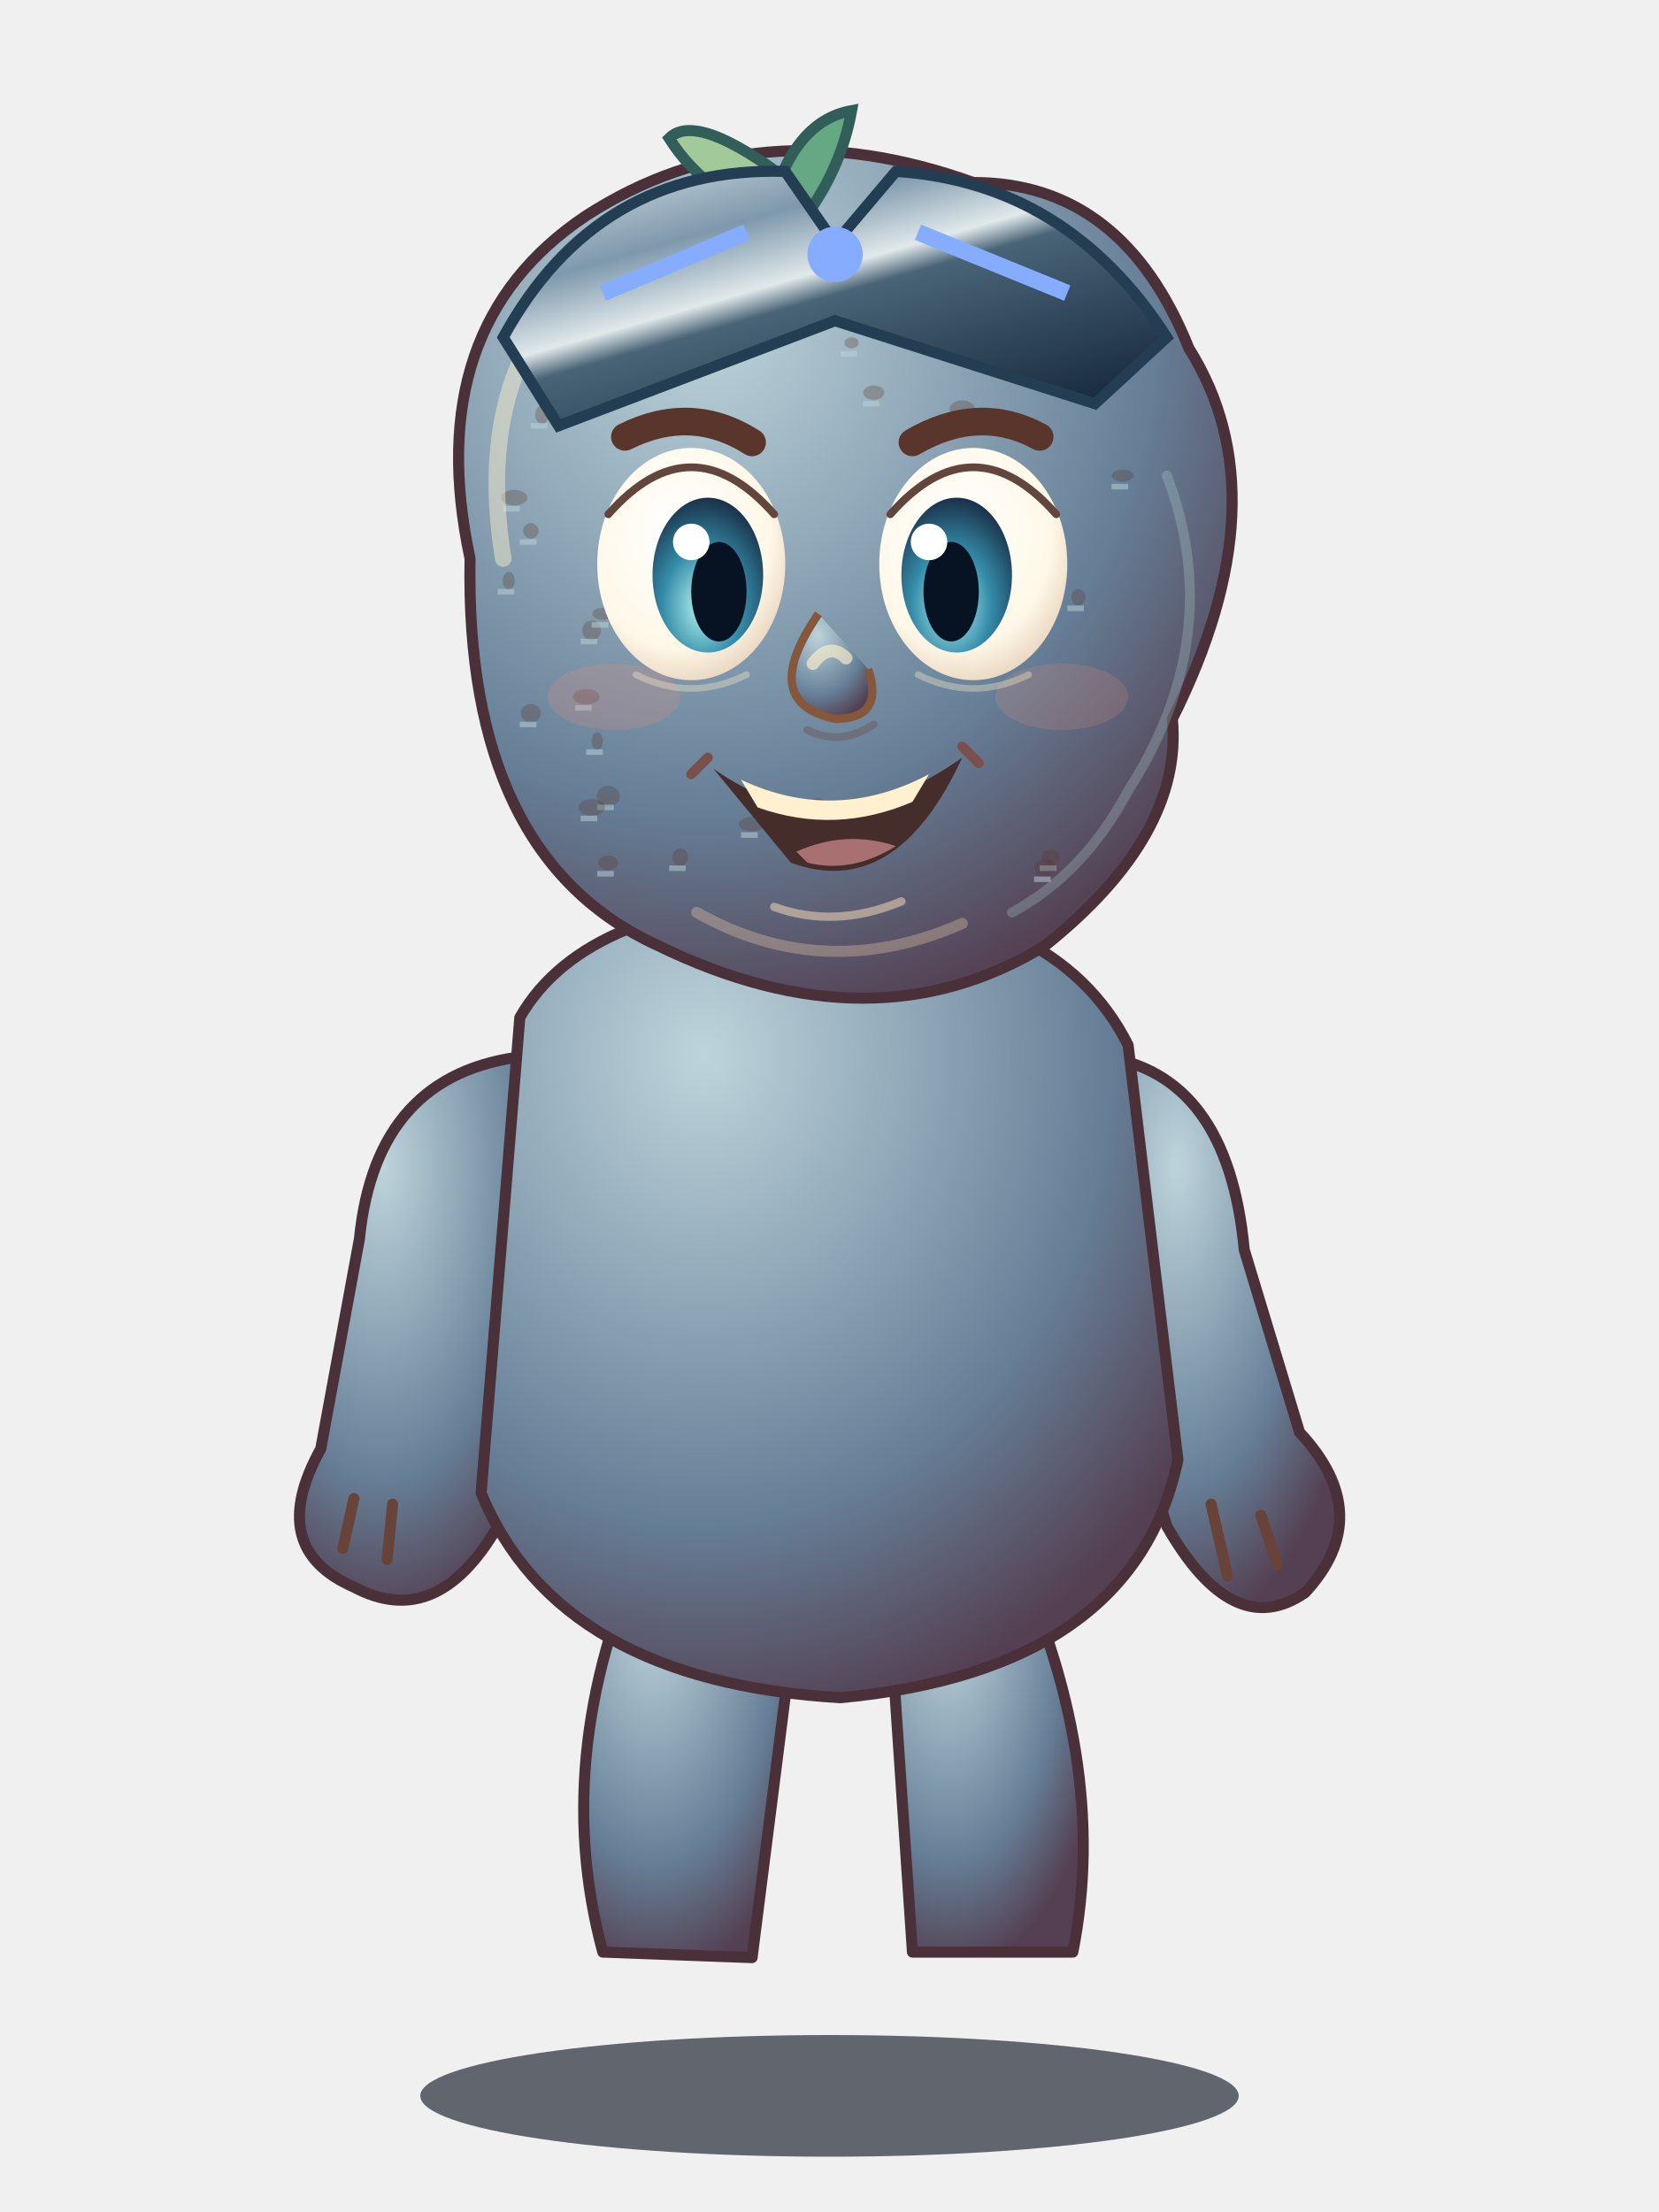
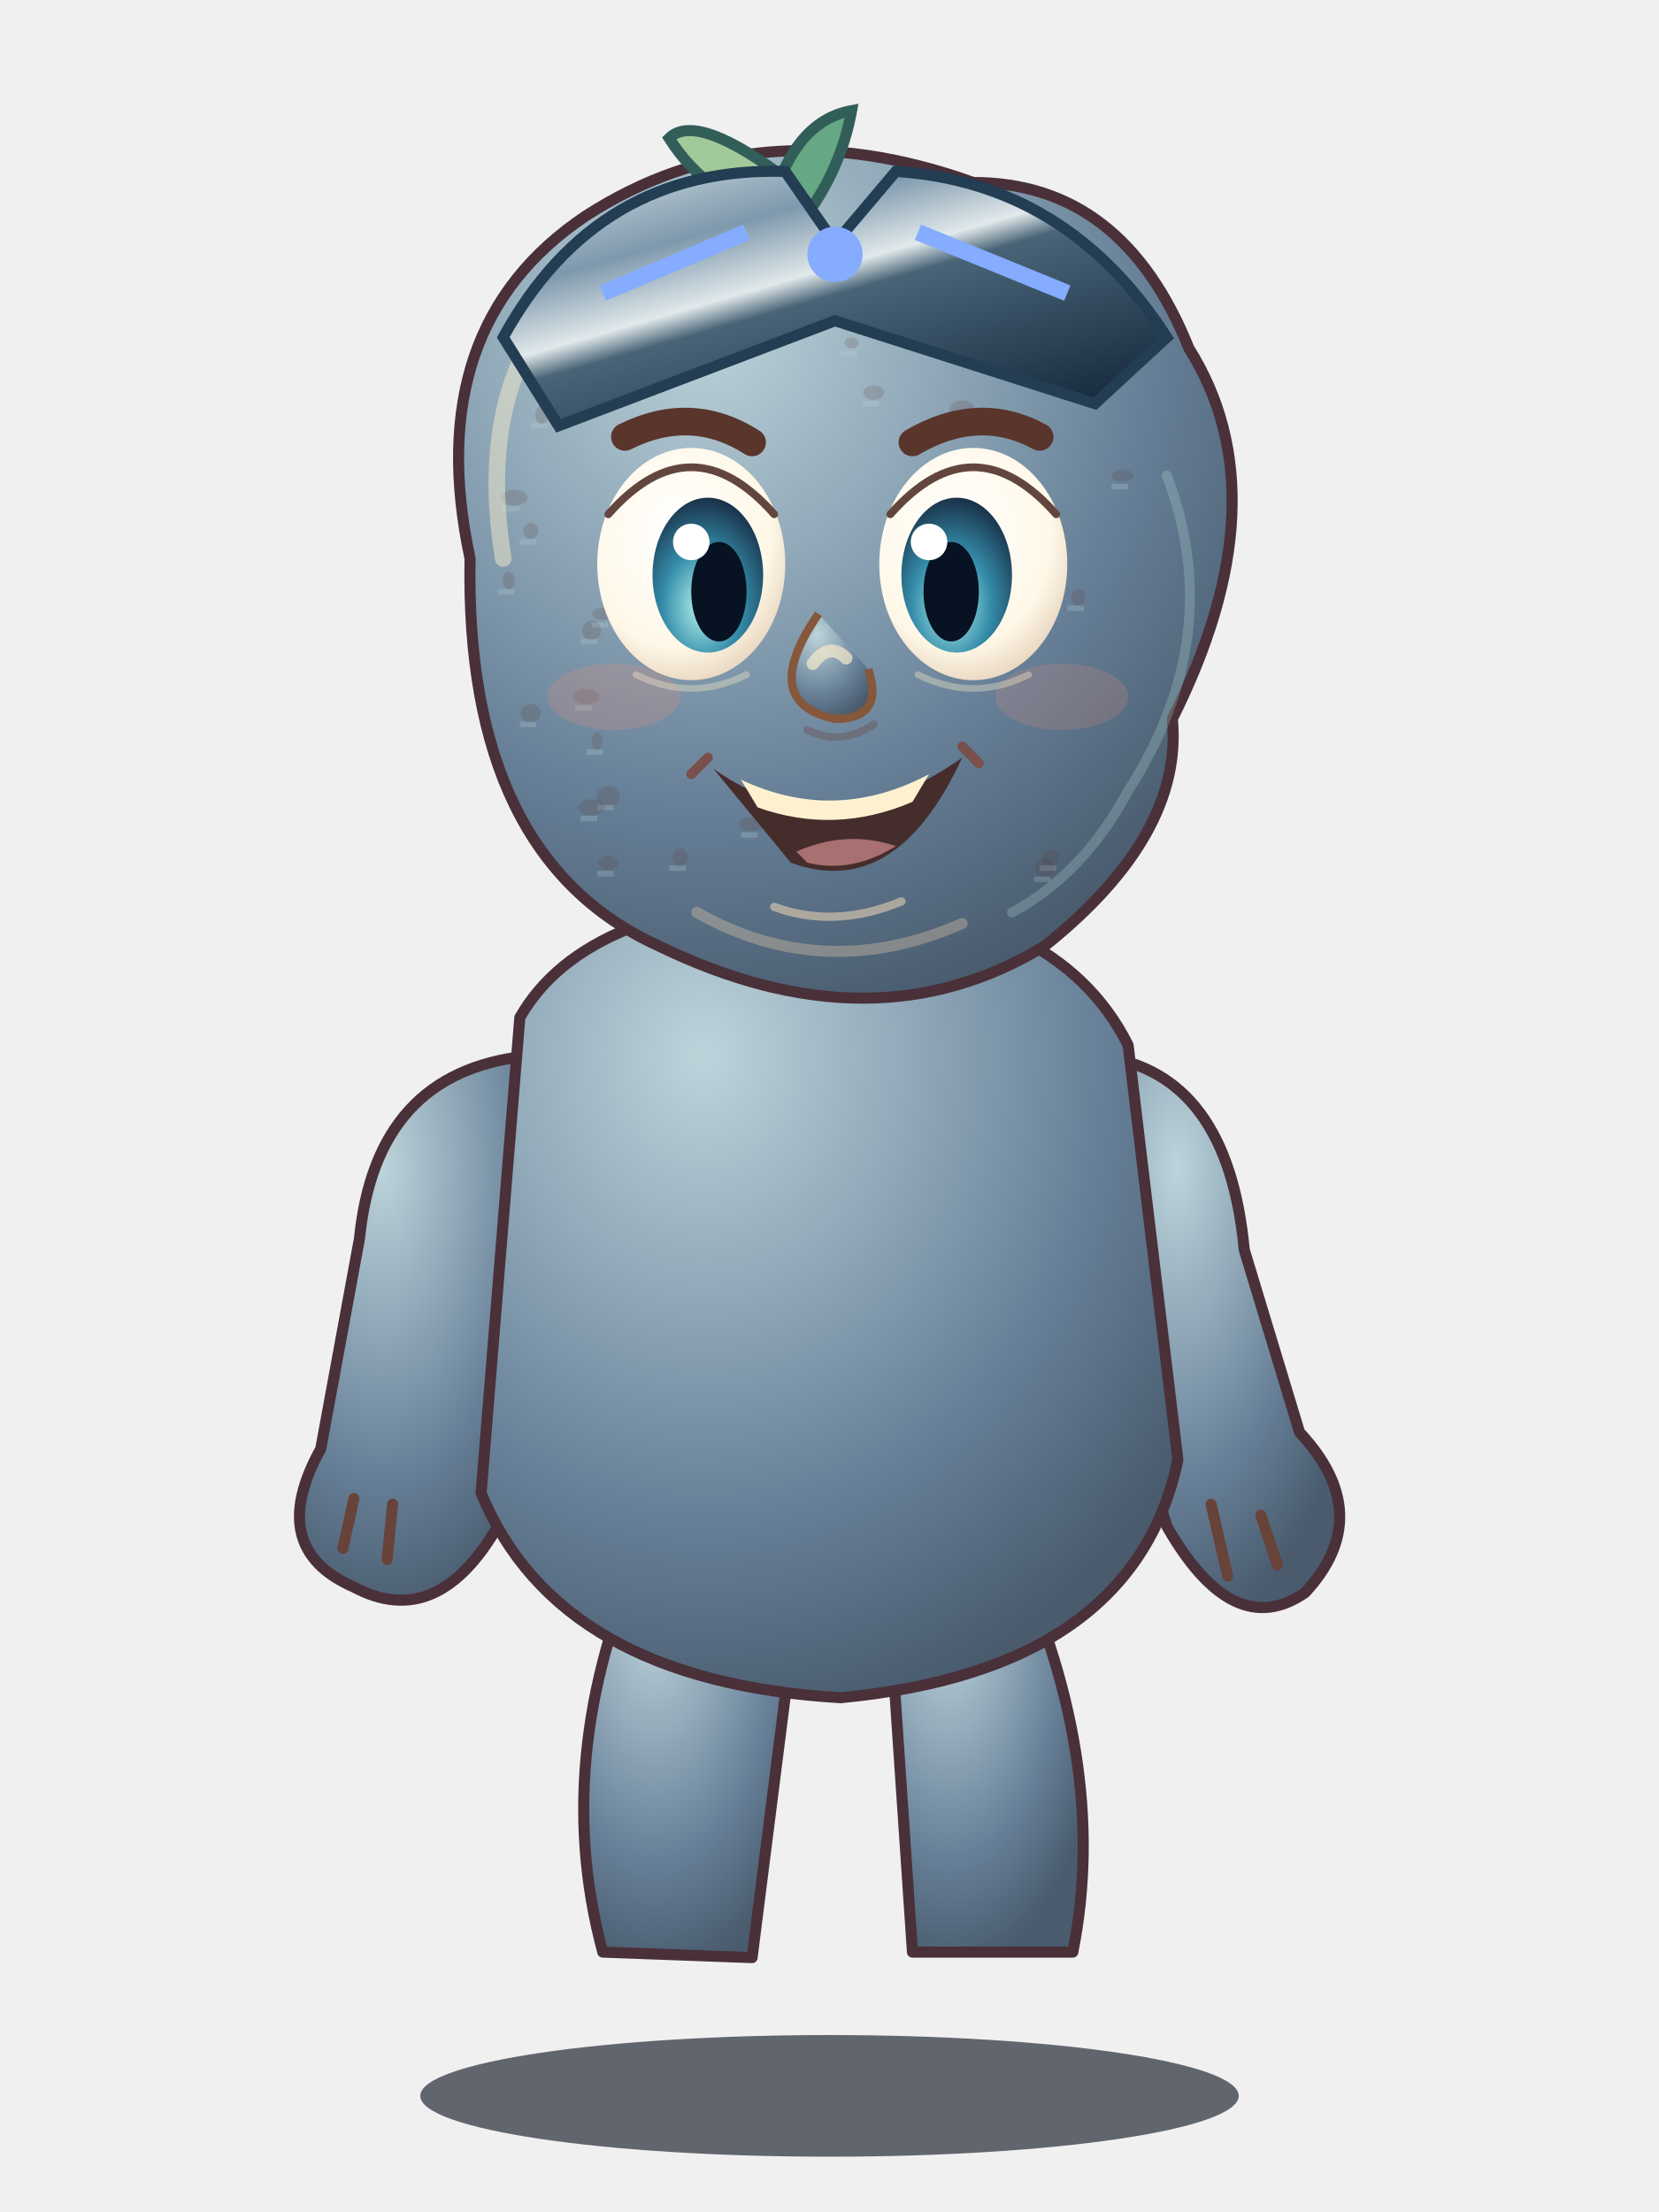
<svg xmlns="http://www.w3.org/2000/svg" viewBox="0 0 300 400">
-   <defs>
-     <radialGradient id="face-pearl" cx=".42" cy=".36" r=".8">
-       <stop stop-color="#ffffff" />
-       <stop offset=".62" stop-color="#fff8e8" />
-       <stop offset="1" stop-color="#d8bda3" />
-     </radialGradient>
-   </defs>
  <defs>
    <radialGradient id="skin" cx=".32" cy=".2" r=".85">
      <stop stop-color="#bdd4db" />
      <stop offset=".68" stop-color="#667f97" />
-       <stop offset="1" stop-color="#544052" />
+       <stop offset="1" stop-color="#495b6d" />
    </radialGradient>
    <linearGradient id="cloth" x2=".8" y2="1">
      <stop stop-color="#3d5b75" />
      <stop offset=".5" stop-color="#253648" />
      <stop offset="1" stop-color="#101b2d" />
    </linearGradient>
    <linearGradient id="metal" x2=".75" y2="1">
      <stop stop-color="#dce6e9" />
      <stop offset=".3" stop-color="#7e98ac" />
      <stop offset=".48" stop-color="#e1e9eb" />
      <stop offset=".55" stop-color="#496477" />
      <stop offset="1" stop-color="#192c40" />
    </linearGradient>
    <linearGradient id="trim" x2="1" y2="1">
      <stop stop-color="#edfcff" />
      <stop offset=".4" stop-color="#85acff" />
      <stop offset="1" stop-color="#287c9f" />
    </linearGradient>
    <linearGradient id="leather" x2=".8" y2="1">
      <stop stop-color="#c59269" />
      <stop offset=".5" stop-color="#855339" />
      <stop offset="1" stop-color="#392722" />
    </linearGradient>
    <linearGradient id="hair" x2=".3" y2="1">
      <stop stop-color="#8f5a36" />
      <stop offset=".6" stop-color="#492b25" />
      <stop offset="1" stop-color="#241b22" />
    </linearGradient>
    <radialGradient id="lens" cx=".3" cy=".15">
      <stop stop-color="#84d9ef" />
      <stop offset=".6" stop-color="#153e64" />
      <stop offset="1" stop-color="#09182b" />
    </radialGradient>
  </defs>
+   <defs>
+     <radialGradient id="face-pearl" cx=".42" cy=".36" r=".8">
+       <stop stop-color="#ffffff" />
+       <stop offset=".62" stop-color="#fff8e8" />
+       <stop offset="1" stop-color="#d8bda3" />
+     </radialGradient>
+   </defs>
  <ellipse cx="150" cy="379" rx="74" ry="11" fill="#020916" opacity=".6" />
  <g stroke="#493039" stroke-width="2" stroke-linejoin="round">
    <path d="M118 276Q99 316 109 353L136 354L145 283Z" fill="url(#skin)" />
    <path d="M160 279L165 353L194 353Q201 318 182 278Z" fill="url(#skin)" />
    <path d="M95 191Q68 194 65 224L58 262Q48 280 64 287Q79 295 90 276L101 235Z" fill="url(#skin)" />
    <path d="M199 191Q222 194 225 226L235 259Q249 274 236 288Q223 297 211 276L199 236Z" fill="url(#skin)" />
    <path d="M94 184Q106 163 148 162Q191 163 204 189L213 264Q205 302 152 307Q101 304 87 270Z" fill="url(#skin)" />
    <path d="M85 101Q76 59 106 39Q137 19 176 33Q203 33 215 63Q232 90 212 130Q214 151 189 171Q158 190 119 171Q84 155 85 101Z" fill="url(#skin)" />
  </g>
-   <ellipse cx="153" cy="150" rx="1.3" ry="1.8" fill="#59392d" opacity=".3" />
-   <path d="M151 152l3 0" stroke="#bdd4db" opacity=".5" />
-   <ellipse cx="195" cy="108" rx="1.3" ry="1.5" fill="#59392d" opacity=".3" />
-   <path d="M193 110l3 0" stroke="#bdd4db" opacity=".5" />
-   <ellipse cx="93" cy="90" rx="2.4" ry="1.4" fill="#59392d" opacity=".3" />
-   <path d="M91 92l3 0" stroke="#bdd4db" opacity=".5" />
-   <ellipse cx="110" cy="144" rx="2.1" ry="1.9" fill="#59392d" opacity=".3" />
-   <path d="M108 146l3 0" stroke="#bdd4db" opacity=".5" />
-   <ellipse cx="180" cy="48" rx="1.7" ry="2.0" fill="#59392d" opacity=".3" />
-   <path d="M178 50l3 0" stroke="#bdd4db" opacity=".5" />
-   <ellipse cx="190" cy="155" rx="1.6" ry="1.4" fill="#59392d" opacity=".3" />
-   <path d="M188 157l3 0" stroke="#bdd4db" opacity=".5" />
-   <ellipse cx="106" cy="126" rx="2.4" ry="1.4" fill="#59392d" opacity=".3" />
-   <path d="M104 128l3 0" stroke="#bdd4db" opacity=".5" />
-   <ellipse cx="107" cy="146" rx="2.4" ry="1.5" fill="#59392d" opacity=".3" />
-   <path d="M105 148l3 0" stroke="#bdd4db" opacity=".5" />
-   <ellipse cx="154" cy="62" rx="1.3" ry="1.0" fill="#59392d" opacity=".3" />
-   <path d="M152 64l3 0" stroke="#bdd4db" opacity=".5" />
-   <ellipse cx="122" cy="52" rx="2.2" ry="1.2" fill="#59392d" opacity=".3" />
-   <path d="M120 54l3 0" stroke="#bdd4db" opacity=".5" />
-   <ellipse cx="189" cy="157" rx="1.9" ry="1.7" fill="#59392d" opacity=".3" />
-   <path d="M187 159l3 0" stroke="#bdd4db" opacity=".5" />
-   <ellipse cx="107" cy="114" rx="1.7" ry="1.8" fill="#59392d" opacity=".3" />
-   <path d="M105 116l3 0" stroke="#bdd4db" opacity=".5" />
-   <ellipse cx="110" cy="156" rx="1.8" ry="1.3" fill="#59392d" opacity=".3" />
-   <path d="M108 158l3 0" stroke="#bdd4db" opacity=".5" />
-   <ellipse cx="126" cy="46" rx="2.3" ry="1.2" fill="#59392d" opacity=".3" />
-   <path d="M124 48l3 0" stroke="#bdd4db" opacity=".5" />
-   <ellipse cx="92" cy="105" rx="1.1" ry="1.6" fill="#59392d" opacity=".3" />
-   <path d="M90 107l3 0" stroke="#bdd4db" opacity=".5" />
-   <ellipse cx="158" cy="71" rx="1.9" ry="1.3" fill="#59392d" opacity=".3" />
-   <path d="M156 73l3 0" stroke="#bdd4db" opacity=".5" />
-   <ellipse cx="171" cy="57" rx="1.3" ry="1.2" fill="#59392d" opacity=".3" />
-   <path d="M169 59l3 0" stroke="#bdd4db" opacity=".5" />
-   <ellipse cx="136" cy="149" rx="2.4" ry="1.3" fill="#59392d" opacity=".3" />
-   <path d="M134 151l3 0" stroke="#bdd4db" opacity=".5" />
-   <ellipse cx="123" cy="56" rx="1.3" ry="1.9" fill="#59392d" opacity=".3" />
-   <path d="M121 58l3 0" stroke="#bdd4db" opacity=".5" />
-   <ellipse cx="96" cy="129" rx="1.8" ry="1.7" fill="#59392d" opacity=".3" />
-   <path d="M94 131l3 0" stroke="#bdd4db" opacity=".5" />
-   <ellipse cx="167" cy="44" rx="2.3" ry="1.5" fill="#59392d" opacity=".3" />
-   <path d="M165 46l3 0" stroke="#bdd4db" opacity=".5" />
-   <ellipse cx="123" cy="155" rx="1.4" ry="1.6" fill="#59392d" opacity=".3" />
-   <path d="M121 157l3 0" stroke="#bdd4db" opacity=".5" />
-   <ellipse cx="148" cy="146" rx="1.6" ry="1.7" fill="#59392d" opacity=".3" />
-   <path d="M146 148l3 0" stroke="#bdd4db" opacity=".5" />
-   <ellipse cx="128" cy="49" rx="2.3" ry="1.7" fill="#59392d" opacity=".3" />
-   <path d="M126 51l3 0" stroke="#bdd4db" opacity=".5" />
-   <ellipse cx="96" cy="96" rx="1.4" ry="1.4" fill="#59392d" opacity=".3" />
-   <path d="M94 98l3 0" stroke="#bdd4db" opacity=".5" />
-   <ellipse cx="203" cy="86" rx="2.0" ry="1.1" fill="#59392d" opacity=".3" />
-   <path d="M201 88l3 0" stroke="#bdd4db" opacity=".5" />
-   <ellipse cx="98" cy="75" rx="1.2" ry="1.7" fill="#59392d" opacity=".3" />
-   <path d="M96 77l3 0" stroke="#bdd4db" opacity=".5" />
-   <ellipse cx="138" cy="144" rx="1.2" ry="1.4" fill="#59392d" opacity=".3" />
-   <path d="M136 146l3 0" stroke="#bdd4db" opacity=".5" />
-   <ellipse cx="190" cy="97" rx="1.7" ry="1.9" fill="#59392d" opacity=".3" />
-   <path d="M188 99l3 0" stroke="#bdd4db" opacity=".5" />
-   <ellipse cx="109" cy="111" rx="1.9" ry="1.1" fill="#59392d" opacity=".3" />
-   <path d="M107 113l3 0" stroke="#bdd4db" opacity=".5" />
-   <ellipse cx="108" cy="134" rx="1.0" ry="1.6" fill="#59392d" opacity=".3" />
-   <path d="M106 136l3 0" stroke="#bdd4db" opacity=".5" />
-   <ellipse cx="174" cy="74" rx="2.3" ry="1.6" fill="#59392d" opacity=".3" />
-   <path d="M172 76l3 0" stroke="#bdd4db" opacity=".5" />
-   <ellipse cx="109" cy="60" rx="1.2" ry="1.4" fill="#59392d" opacity=".3" />
-   <path d="M107 62l3 0" stroke="#bdd4db" opacity=".5" />
-   <ellipse cx="115" cy="46" rx="2.0" ry="1.8" fill="#59392d" opacity=".3" />
-   <path d="M113 48l3 0" stroke="#bdd4db" opacity=".5" />
+   <ellipse cx="153" cy="150" rx="1.3" ry="1.8" fill="#59392d" opacity=".18" />
+   <path d="M151 152l3 0" stroke="#bdd4db" opacity=".24" />
+   <ellipse cx="195" cy="108" rx="1.3" ry="1.5" fill="#59392d" opacity=".18" />
+   <path d="M193 110l3 0" stroke="#bdd4db" opacity=".24" />
+   <ellipse cx="93" cy="90" rx="2.4" ry="1.4" fill="#59392d" opacity=".18" />
+   <path d="M91 92l3 0" stroke="#bdd4db" opacity=".24" />
+   <ellipse cx="110" cy="144" rx="2.1" ry="1.9" fill="#59392d" opacity=".18" />
+   <path d="M108 146l3 0" stroke="#bdd4db" opacity=".24" />
+   <ellipse cx="180" cy="48" rx="1.7" ry="2.0" fill="#59392d" opacity=".18" />
+   <path d="M178 50l3 0" stroke="#bdd4db" opacity=".24" />
+   <ellipse cx="190" cy="155" rx="1.6" ry="1.4" fill="#59392d" opacity=".18" />
+   <path d="M188 157l3 0" stroke="#bdd4db" opacity=".24" />
+   <ellipse cx="106" cy="126" rx="2.4" ry="1.4" fill="#59392d" opacity=".18" />
+   <path d="M104 128l3 0" stroke="#bdd4db" opacity=".24" />
+   <ellipse cx="107" cy="146" rx="2.4" ry="1.5" fill="#59392d" opacity=".18" />
+   <path d="M105 148l3 0" stroke="#bdd4db" opacity=".24" />
+   <ellipse cx="154" cy="62" rx="1.3" ry="1.0" fill="#59392d" opacity=".18" />
+   <path d="M152 64l3 0" stroke="#bdd4db" opacity=".24" />
+   <ellipse cx="122" cy="52" rx="2.2" ry="1.2" fill="#59392d" opacity=".18" />
+   <path d="M120 54l3 0" stroke="#bdd4db" opacity=".24" />
+   <ellipse cx="189" cy="157" rx="1.9" ry="1.7" fill="#59392d" opacity=".18" />
+   <path d="M187 159l3 0" stroke="#bdd4db" opacity=".24" />
+   <ellipse cx="107" cy="114" rx="1.7" ry="1.8" fill="#59392d" opacity=".18" />
+   <path d="M105 116l3 0" stroke="#bdd4db" opacity=".24" />
+   <ellipse cx="110" cy="156" rx="1.8" ry="1.3" fill="#59392d" opacity=".18" />
+   <path d="M108 158l3 0" stroke="#bdd4db" opacity=".24" />
+   <ellipse cx="126" cy="46" rx="2.3" ry="1.2" fill="#59392d" opacity=".18" />
+   <path d="M124 48l3 0" stroke="#bdd4db" opacity=".24" />
+   <ellipse cx="92" cy="105" rx="1.1" ry="1.6" fill="#59392d" opacity=".18" />
+   <path d="M90 107l3 0" stroke="#bdd4db" opacity=".24" />
+   <ellipse cx="158" cy="71" rx="1.9" ry="1.3" fill="#59392d" opacity=".18" />
+   <path d="M156 73l3 0" stroke="#bdd4db" opacity=".24" />
+   <ellipse cx="171" cy="57" rx="1.3" ry="1.2" fill="#59392d" opacity=".18" />
+   <path d="M169 59l3 0" stroke="#bdd4db" opacity=".24" />
+   <ellipse cx="136" cy="149" rx="2.4" ry="1.3" fill="#59392d" opacity=".18" />
+   <path d="M134 151l3 0" stroke="#bdd4db" opacity=".24" />
+   <ellipse cx="123" cy="56" rx="1.3" ry="1.9" fill="#59392d" opacity=".18" />
+   <path d="M121 58l3 0" stroke="#bdd4db" opacity=".24" />
+   <ellipse cx="96" cy="129" rx="1.8" ry="1.7" fill="#59392d" opacity=".18" />
+   <path d="M94 131l3 0" stroke="#bdd4db" opacity=".24" />
+   <ellipse cx="167" cy="44" rx="2.3" ry="1.5" fill="#59392d" opacity=".18" />
+   <path d="M165 46l3 0" stroke="#bdd4db" opacity=".24" />
+   <ellipse cx="123" cy="155" rx="1.4" ry="1.6" fill="#59392d" opacity=".18" />
+   <path d="M121 157l3 0" stroke="#bdd4db" opacity=".24" />
+   <ellipse cx="148" cy="146" rx="1.6" ry="1.7" fill="#59392d" opacity=".18" />
+   <path d="M146 148l3 0" stroke="#bdd4db" opacity=".24" />
+   <ellipse cx="128" cy="49" rx="2.3" ry="1.7" fill="#59392d" opacity=".18" />
+   <path d="M126 51l3 0" stroke="#bdd4db" opacity=".24" />
+   <ellipse cx="96" cy="96" rx="1.4" ry="1.4" fill="#59392d" opacity=".18" />
+   <path d="M94 98l3 0" stroke="#bdd4db" opacity=".24" />
+   <ellipse cx="203" cy="86" rx="2.0" ry="1.1" fill="#59392d" opacity=".18" />
+   <path d="M201 88l3 0" stroke="#bdd4db" opacity=".24" />
+   <ellipse cx="98" cy="75" rx="1.2" ry="1.7" fill="#59392d" opacity=".18" />
+   <path d="M96 77l3 0" stroke="#bdd4db" opacity=".24" />
+   <ellipse cx="138" cy="144" rx="1.2" ry="1.4" fill="#59392d" opacity=".18" />
+   <path d="M136 146l3 0" stroke="#bdd4db" opacity=".24" />
+   <ellipse cx="190" cy="97" rx="1.7" ry="1.9" fill="#59392d" opacity=".18" />
+   <path d="M188 99l3 0" stroke="#bdd4db" opacity=".24" />
+   <ellipse cx="109" cy="111" rx="1.9" ry="1.1" fill="#59392d" opacity=".18" />
+   <path d="M107 113l3 0" stroke="#bdd4db" opacity=".24" />
+   <ellipse cx="108" cy="134" rx="1.0" ry="1.6" fill="#59392d" opacity=".18" />
+   <path d="M106 136l3 0" stroke="#bdd4db" opacity=".24" />
+   <ellipse cx="174" cy="74" rx="2.3" ry="1.6" fill="#59392d" opacity=".18" />
+   <path d="M172 76l3 0" stroke="#bdd4db" opacity=".24" />
+   <ellipse cx="109" cy="60" rx="1.2" ry="1.4" fill="#59392d" opacity=".18" />
+   <path d="M107 62l3 0" stroke="#bdd4db" opacity=".24" />
+   <ellipse cx="115" cy="46" rx="2.0" ry="1.8" fill="#59392d" opacity=".18" />
+   <path d="M113 48l3 0" stroke="#bdd4db" opacity=".24" />
  <path d="M100 70Q99 52 121 45" stroke="#fff6d9" opacity=".38" stroke-width="7" stroke-linecap="round" fill="none" />
  <path d="M91 101Q85 64 110 46" fill="none" stroke="#fff4ce" stroke-width="3" stroke-linecap="round" opacity=".45" />
  <path d="M211 86Q222 115 204 143Q196 158 183 165" fill="none" stroke="#bce8df" stroke-width="1.8" stroke-linecap="round" opacity=".24" />
  <path d="M126 165Q149 178 174 167" fill="none" stroke="#ffdfb1" stroke-width="2" stroke-linecap="round" opacity=".3" />
  <ellipse cx="111" cy="126" rx="12" ry="6" fill="#e88b79" opacity=".23" />
  <ellipse cx="192" cy="126" rx="12" ry="6" fill="#e88b79" opacity=".2" />
  <path d="M113 79Q125 73 136 80M165 80Q177 73 188 79" fill="none" stroke="#59352c" stroke-width="5" stroke-linecap="round" />
  <g>
    <ellipse cx="125" cy="102" rx="17" ry="21" fill="url(#face-pearl)" />
    <ellipse cx="176" cy="102" rx="17" ry="21" fill="url(#face-pearl)" />
    <defs>
      <radialGradient id="iris-finish-128" cx=".45" cy=".7" r=".75">
        <stop stop-color="#b7f6f0" />
        <stop offset=".48" stop-color="#348ca9" />
        <stop offset="1" stop-color="#16243b" />
      </radialGradient>
    </defs>
    <ellipse cx="128" cy="104" rx="10" ry="14" fill="url(#iris-finish-128)" />
    <defs>
      <radialGradient id="iris-finish-173" cx=".45" cy=".7" r=".75">
        <stop stop-color="#b7f6f0" />
        <stop offset=".48" stop-color="#348ca9" />
        <stop offset="1" stop-color="#16243b" />
      </radialGradient>
    </defs>
    <ellipse cx="173" cy="104" rx="10" ry="14" fill="url(#iris-finish-173)" />
    <ellipse cx="130" cy="107" rx="5" ry="9" fill="#071222" />
    <ellipse cx="172" cy="107" rx="5" ry="9" fill="#071222" />
    <circle cx="125" cy="98" r="3.3" fill="white" />
    <circle cx="168" cy="98" r="3.3" fill="white" />
  </g>
  <path d="M148 111Q137 127 151 130Q160 130 157 121" fill="url(#skin)" stroke="#85573b" stroke-width="1.5" />
  <path d="M129 139Q150 154 174 137Q162 163 143 156Z" fill="#452d2c" />
  <path d="M134 141Q151 149 168 140L165 145Q151 151 137 146Z" fill="#fff1cf" />
  <path d="M64 271l-2 9m9-8-1 10m158-8 3 9m-12-11 3 13" stroke="#68433a" stroke-width="2" stroke-linecap="round" />
  <path d="M139 39Q143 22 154 20Q152 31 145 40" fill="#66a784" stroke="#315e58" stroke-width="2" />
  <path d="M143 33Q126 20 121 25Q128 36 142 40" fill="#a1c99a" stroke="#315e58" stroke-width="2" />
  <path d="M91 61Q108 30 142 31L151 44L162 31Q193 33 211 61L198 73L151 58L101 77Z" fill="url(#metal)" stroke="#233d52" stroke-width="2" />
  <path d="M109 53L135 42m31 0 27 11" stroke="#85acff" stroke-width="3" />
  <circle cx="151" cy="46" r="5" fill="#85acff" />
  <g data-face-finish="1">
    <path d="M110 93Q125 76 140 93" fill="none" stroke="#62463d" stroke-width="1.4" stroke-linecap="round" />
    <path d="M115 122Q125 127 135 122" fill="none" stroke="#fff0c9" stroke-width="1.2" opacity=".35" stroke-linecap="round" />
    <path d="M161 93Q176 76 191 93" fill="none" stroke="#62463d" stroke-width="1.4" stroke-linecap="round" />
    <path d="M166 122Q176 127 186 122" fill="none" stroke="#fff0c9" stroke-width="1.2" opacity=".35" stroke-linecap="round" />
    <path d="M144 154Q153 150 162 153Q154 158 146 156Z" fill="#df9497" opacity=".65" />
    <path d="M128 137l-3 3m49-5 3 3" stroke="#79504b" stroke-width="1.8" stroke-linecap="round" />
    <path d="M140 164Q151 168 163 163" fill="none" stroke="#ffe3bb" stroke-width="1.5" opacity=".5" stroke-linecap="round" />
    <path d="M147 120q3-4 6-1" fill="none" stroke="#fff0cc" stroke-width="2.3" opacity=".65" stroke-linecap="round" />
    <path d="M146 132q6 3 12-1" fill="none" stroke="#69463e" stroke-width="1.4" opacity=".35" stroke-linecap="round" />
  </g>
</svg>
